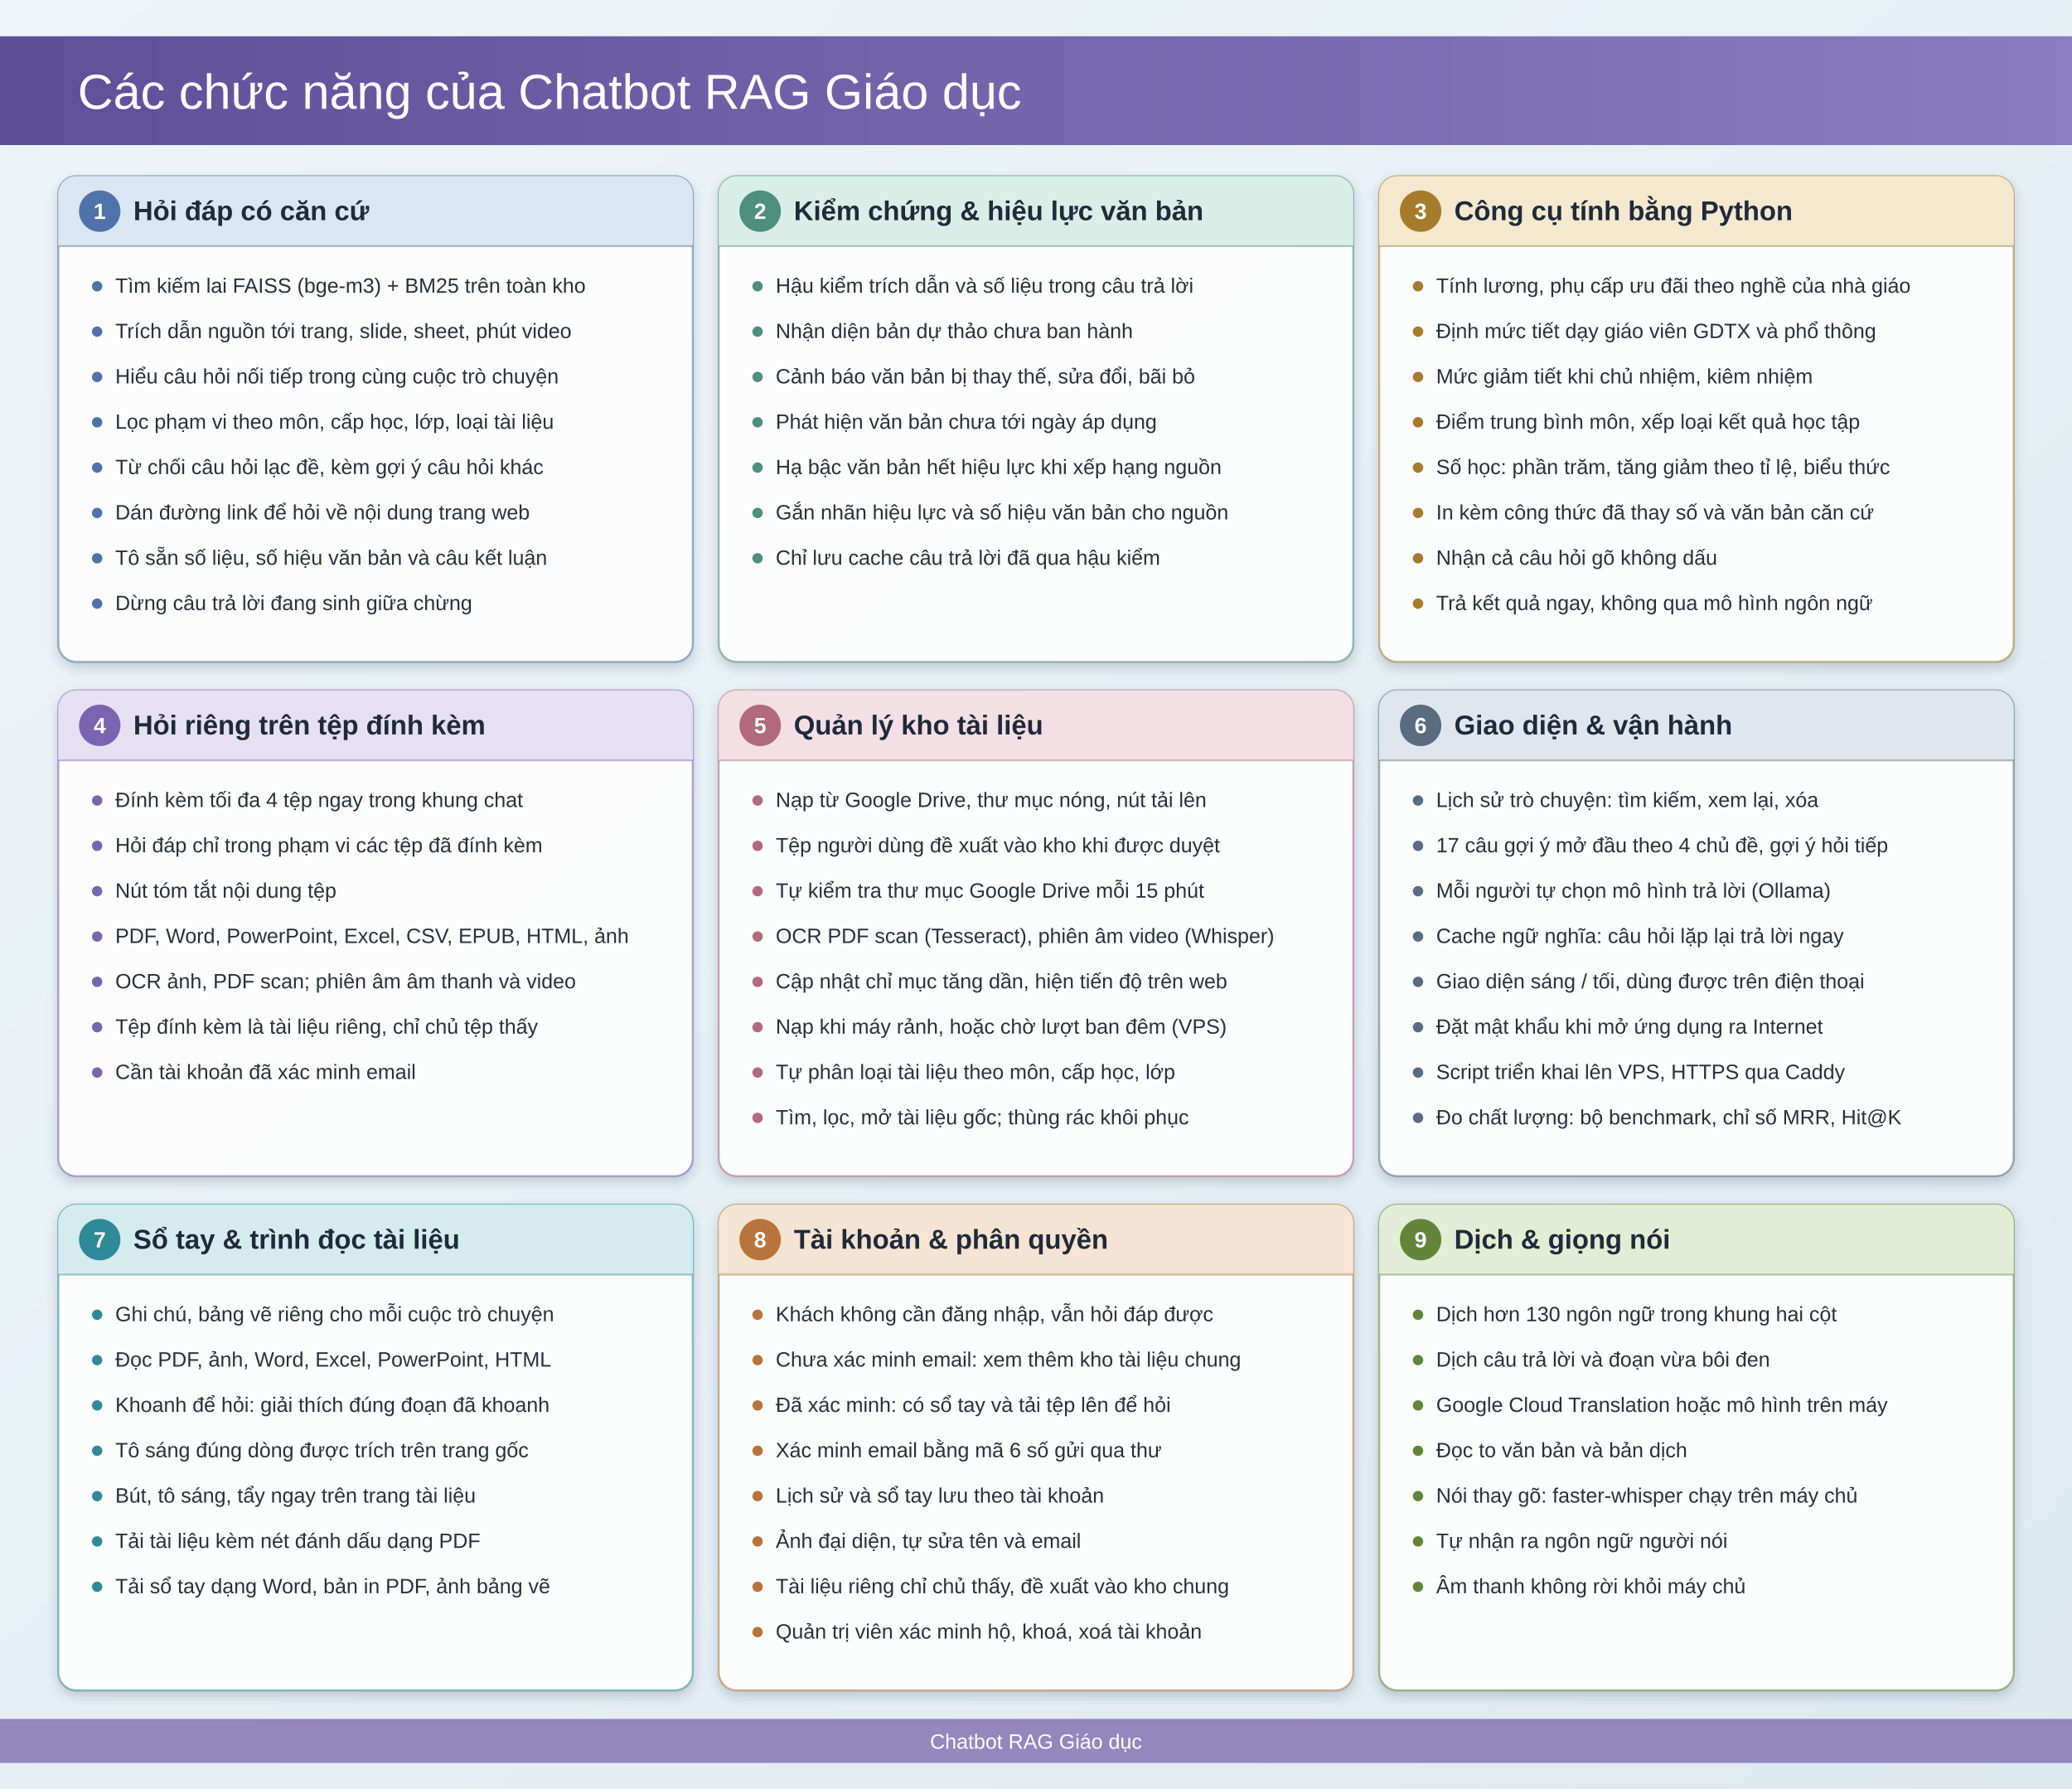
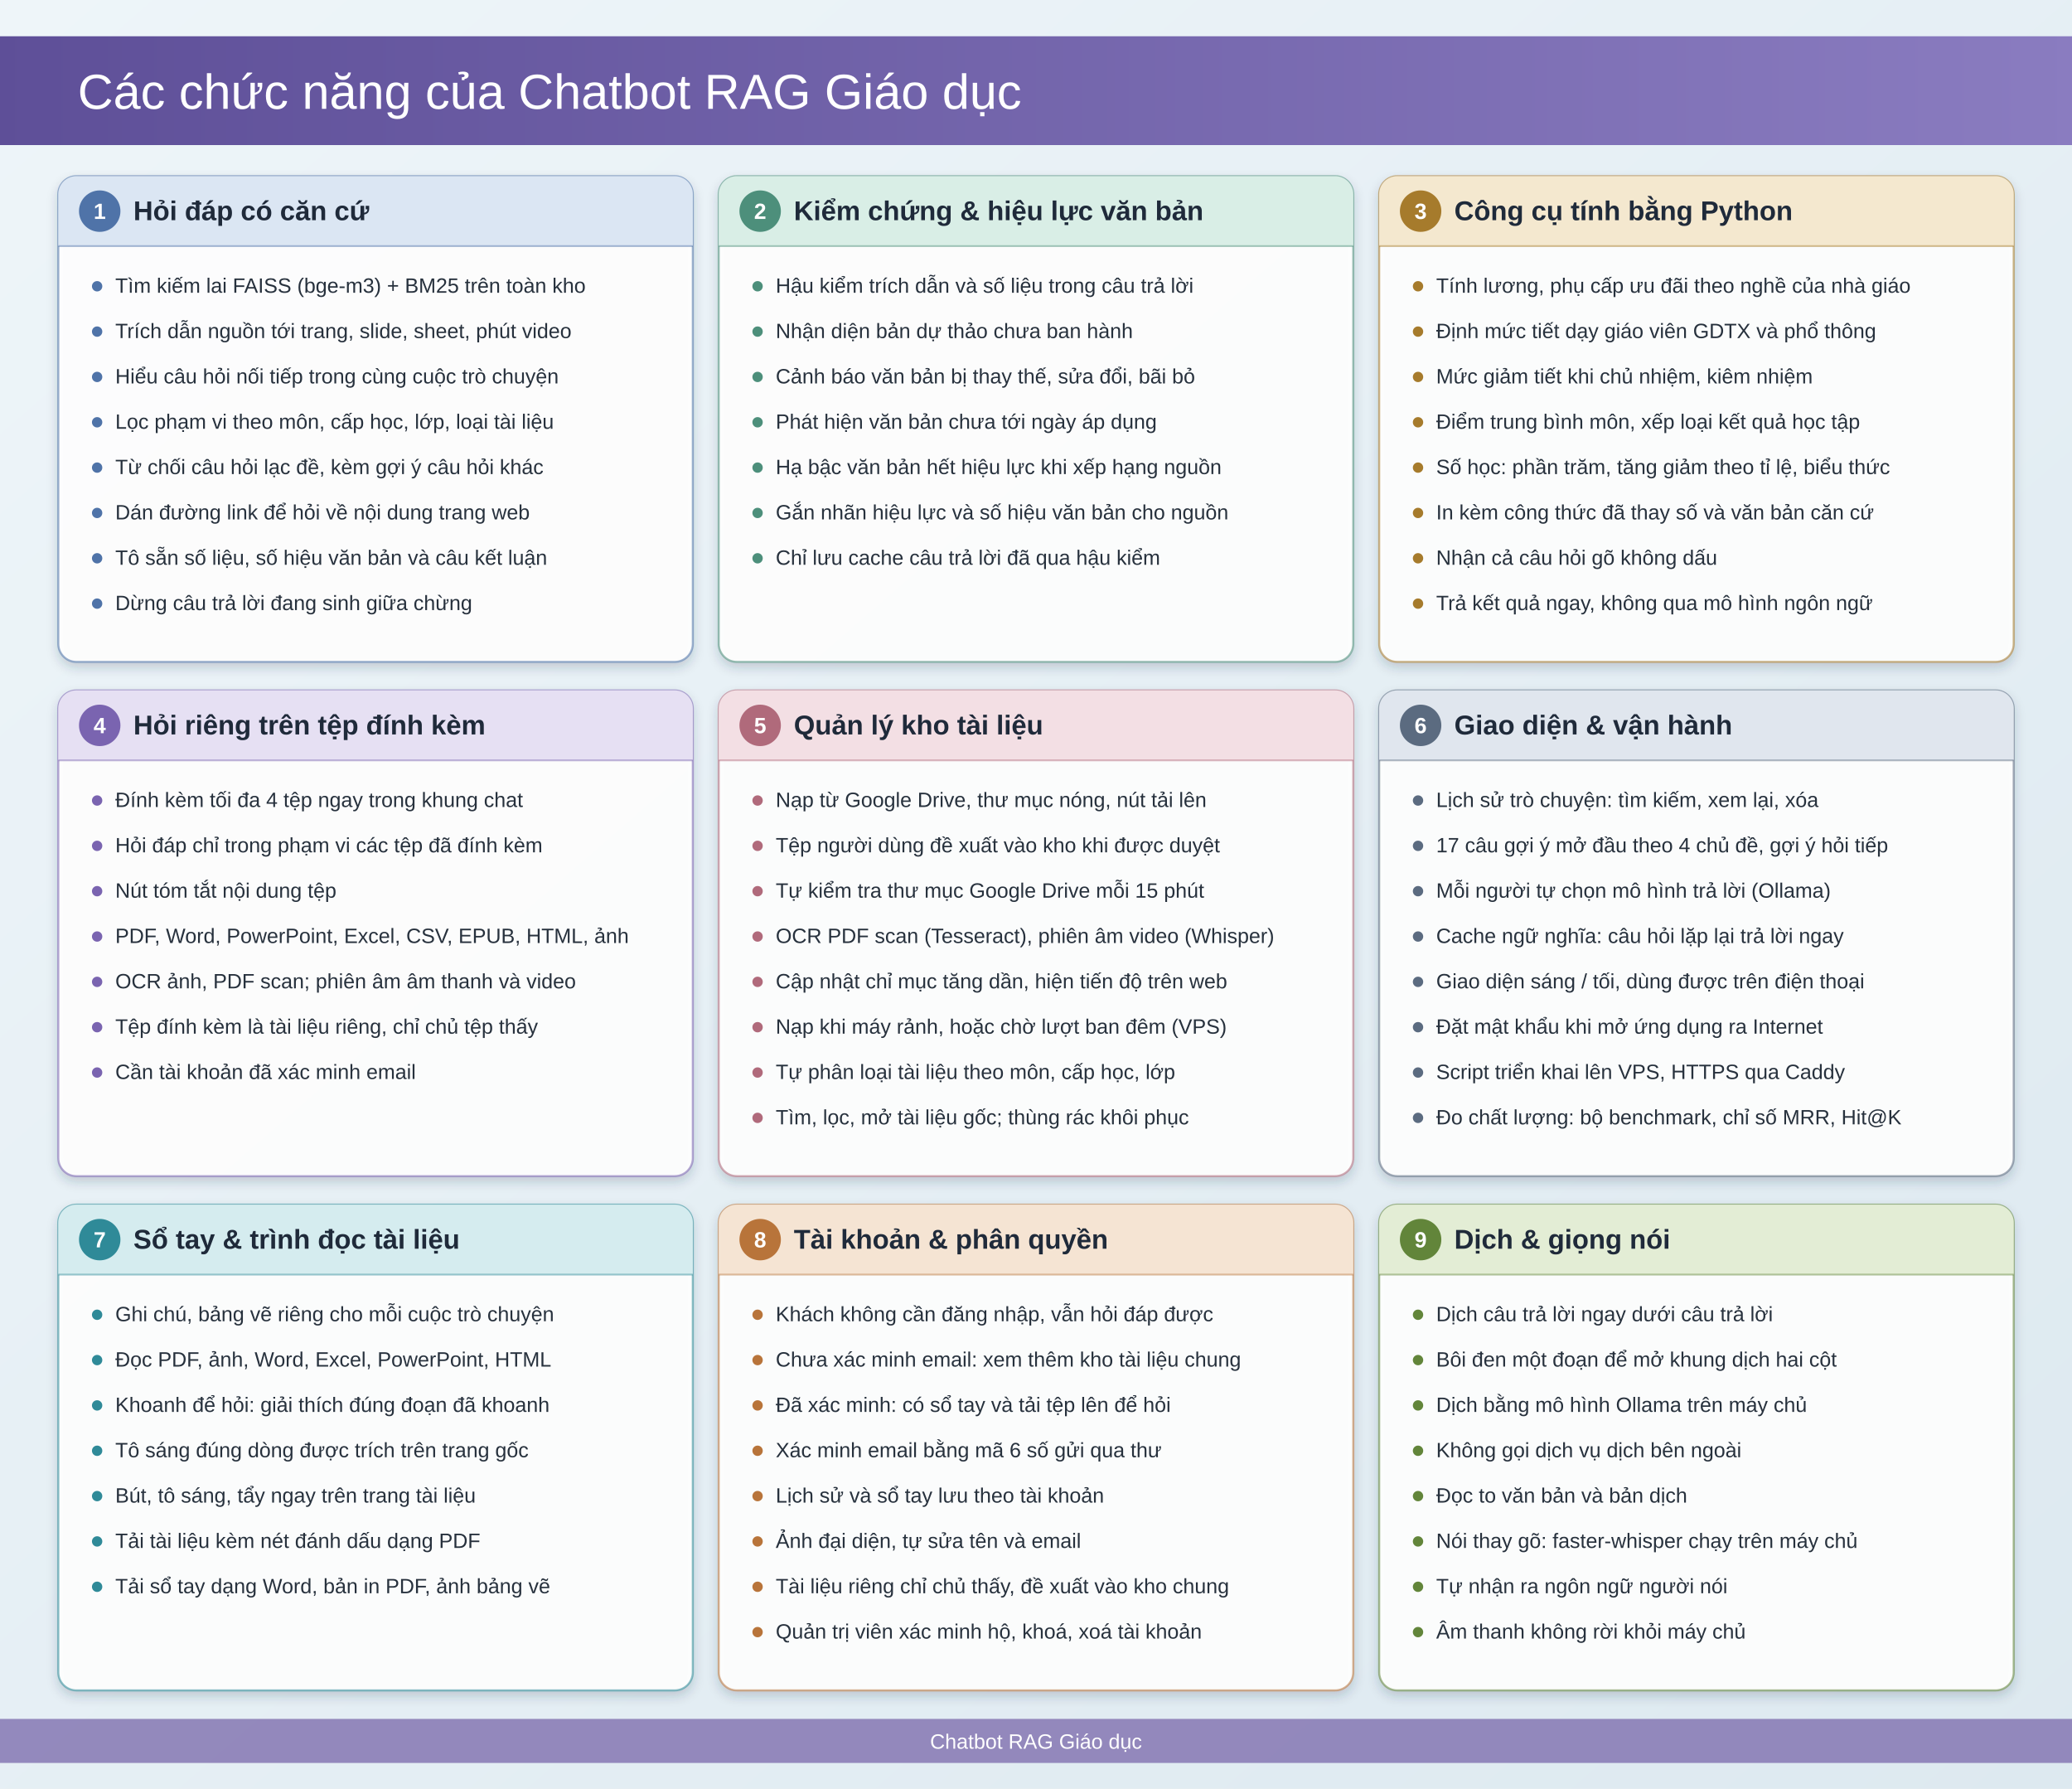
<svg xmlns="http://www.w3.org/2000/svg" viewBox="0 0 1600 1381" width="1600" height="1381" font-family="'Segoe UI', Arial, sans-serif">
  <defs>
    <linearGradient id="nen" x1="0" y1="0" x2="1" y2="1">
      <stop offset="0" stop-color="#eef5f9" />
      <stop offset="1" stop-color="#dde9f0" />
    </linearGradient>
    <linearGradient id="tieude" x1="0" y1="0" x2="1" y2="0">
      <stop offset="0" stop-color="#5e4f98" />
      <stop offset="1" stop-color="#8a7cc0" />
    </linearGradient>
    <filter id="bong" x="-10%" y="-10%" width="120%" height="130%">
      <feDropShadow dx="0" dy="4" stdDeviation="4" flood-color="#2d3a4a" flood-opacity="0.22" />
    </filter>
  </defs>
  <rect width="1600" height="1381" fill="url(#nen)" />
  <rect x="0" y="28" width="1600" height="84" fill="url(#tieude)" />
  <text x="60" y="84" font-size="38" fill="#ffffff">Các chức năng của Chatbot RAG Giáo dục</text>
  <g filter="url(#bong)">
    <rect x="45" y="136" width="490" height="375" rx="14" fill="#ffffff" fill-opacity="0.92" stroke="#4f73a8" stroke-opacity="0.55" stroke-width="1.6" />
  </g>
  <path d="M45,150 a14,14 0 0 1 14,-14 h462 a14,14 0 0 1 14,14 v40 h-490 z" fill="#dbe6f3" />
  <line x1="45" y1="190" x2="535" y2="190" stroke="#4f73a8" stroke-opacity="0.45" stroke-width="1.4" />
  <circle cx="77" cy="163" r="16" fill="#4f73a8" />
  <text x="77" y="169" font-size="17" font-weight="700" fill="#ffffff" text-anchor="middle">1</text>
  <text x="103" y="170" font-size="21" font-weight="700" fill="#1f2a3a">Hỏi đáp có căn cứ</text>
  <circle cx="75" cy="221" r="4" fill="#4f73a8" />
  <text x="89" y="226" font-size="16" fill="#27313d">Tìm kiếm lai FAISS (bge-m3) + BM25 trên toàn kho</text>
  <circle cx="75" cy="256" r="4" fill="#4f73a8" />
  <text x="89" y="261" font-size="16" fill="#27313d">Trích dẫn nguồn tới trang, slide, sheet, phút video</text>
  <circle cx="75" cy="291" r="4" fill="#4f73a8" />
  <text x="89" y="296" font-size="16" fill="#27313d">Hiểu câu hỏi nối tiếp trong cùng cuộc trò chuyện</text>
  <circle cx="75" cy="326" r="4" fill="#4f73a8" />
  <text x="89" y="331" font-size="16" fill="#27313d">Lọc phạm vi theo môn, cấp học, lớp, loại tài liệu</text>
  <circle cx="75" cy="361" r="4" fill="#4f73a8" />
  <text x="89" y="366" font-size="16" fill="#27313d">Từ chối câu hỏi lạc đề, kèm gợi ý câu hỏi khác</text>
  <circle cx="75" cy="396" r="4" fill="#4f73a8" />
  <text x="89" y="401" font-size="16" fill="#27313d">Dán đường link để hỏi về nội dung trang web</text>
  <circle cx="75" cy="431" r="4" fill="#4f73a8" />
  <text x="89" y="436" font-size="16" fill="#27313d">Tô sẵn số liệu, số hiệu văn bản và câu kết luận</text>
  <circle cx="75" cy="466" r="4" fill="#4f73a8" />
  <text x="89" y="471" font-size="16" fill="#27313d">Dừng câu trả lời đang sinh giữa chừng</text>
  <g filter="url(#bong)">
    <rect x="555" y="136" width="490" height="375" rx="14" fill="#ffffff" fill-opacity="0.92" stroke="#4d8f7b" stroke-opacity="0.55" stroke-width="1.6" />
  </g>
  <path d="M555,150 a14,14 0 0 1 14,-14 h462 a14,14 0 0 1 14,14 v40 h-490 z" fill="#d9eee6" />
  <line x1="555" y1="190" x2="1045" y2="190" stroke="#4d8f7b" stroke-opacity="0.45" stroke-width="1.4" />
  <circle cx="587" cy="163" r="16" fill="#4d8f7b" />
  <text x="587" y="169" font-size="17" font-weight="700" fill="#ffffff" text-anchor="middle">2</text>
  <text x="613" y="170" font-size="21" font-weight="700" fill="#1f2a3a">Kiểm chứng &amp; hiệu lực văn bản</text>
  <circle cx="585" cy="221" r="4" fill="#4d8f7b" />
  <text x="599" y="226" font-size="16" fill="#27313d">Hậu kiểm trích dẫn và số liệu trong câu trả lời</text>
  <circle cx="585" cy="256" r="4" fill="#4d8f7b" />
  <text x="599" y="261" font-size="16" fill="#27313d">Nhận diện bản dự thảo chưa ban hành</text>
  <circle cx="585" cy="291" r="4" fill="#4d8f7b" />
  <text x="599" y="296" font-size="16" fill="#27313d">Cảnh báo văn bản bị thay thế, sửa đổi, bãi bỏ</text>
  <circle cx="585" cy="326" r="4" fill="#4d8f7b" />
  <text x="599" y="331" font-size="16" fill="#27313d">Phát hiện văn bản chưa tới ngày áp dụng</text>
  <circle cx="585" cy="361" r="4" fill="#4d8f7b" />
  <text x="599" y="366" font-size="16" fill="#27313d">Hạ bậc văn bản hết hiệu lực khi xếp hạng nguồn</text>
  <circle cx="585" cy="396" r="4" fill="#4d8f7b" />
  <text x="599" y="401" font-size="16" fill="#27313d">Gắn nhãn hiệu lực và số hiệu văn bản cho nguồn</text>
  <circle cx="585" cy="431" r="4" fill="#4d8f7b" />
  <text x="599" y="436" font-size="16" fill="#27313d">Chỉ lưu cache câu trả lời đã qua hậu kiểm</text>
  <g filter="url(#bong)">
    <rect x="1065" y="136" width="490" height="375" rx="14" fill="#ffffff" fill-opacity="0.92" stroke="#a67b2c" stroke-opacity="0.55" stroke-width="1.6" />
  </g>
  <path d="M1065,150 a14,14 0 0 1 14,-14 h462 a14,14 0 0 1 14,14 v40 h-490 z" fill="#f4e8cf" />
  <line x1="1065" y1="190" x2="1555" y2="190" stroke="#a67b2c" stroke-opacity="0.45" stroke-width="1.4" />
  <circle cx="1097" cy="163" r="16" fill="#a67b2c" />
  <text x="1097" y="169" font-size="17" font-weight="700" fill="#ffffff" text-anchor="middle">3</text>
  <text x="1123" y="170" font-size="21" font-weight="700" fill="#1f2a3a">Công cụ tính bằng Python</text>
  <circle cx="1095" cy="221" r="4" fill="#a67b2c" />
  <text x="1109" y="226" font-size="16" fill="#27313d">Tính lương, phụ cấp ưu đãi theo nghề của nhà giáo</text>
  <circle cx="1095" cy="256" r="4" fill="#a67b2c" />
  <text x="1109" y="261" font-size="16" fill="#27313d">Định mức tiết dạy giáo viên GDTX và phổ thông</text>
  <circle cx="1095" cy="291" r="4" fill="#a67b2c" />
  <text x="1109" y="296" font-size="16" fill="#27313d">Mức giảm tiết khi chủ nhiệm, kiêm nhiệm</text>
  <circle cx="1095" cy="326" r="4" fill="#a67b2c" />
  <text x="1109" y="331" font-size="16" fill="#27313d">Điểm trung bình môn, xếp loại kết quả học tập</text>
  <circle cx="1095" cy="361" r="4" fill="#a67b2c" />
  <text x="1109" y="366" font-size="16" fill="#27313d">Số học: phần trăm, tăng giảm theo tỉ lệ, biểu thức</text>
  <circle cx="1095" cy="396" r="4" fill="#a67b2c" />
  <text x="1109" y="401" font-size="16" fill="#27313d">In kèm công thức đã thay số và văn bản căn cứ</text>
  <circle cx="1095" cy="431" r="4" fill="#a67b2c" />
  <text x="1109" y="436" font-size="16" fill="#27313d">Nhận cả câu hỏi gõ không dấu</text>
  <circle cx="1095" cy="466" r="4" fill="#a67b2c" />
  <text x="1109" y="471" font-size="16" fill="#27313d">Trả kết quả ngay, không qua mô hình ngôn ngữ</text>
  <g filter="url(#bong)">
    <rect x="45" y="533" width="490" height="375" rx="14" fill="#ffffff" fill-opacity="0.92" stroke="#7a64b0" stroke-opacity="0.55" stroke-width="1.6" />
  </g>
  <path d="M45,547 a14,14 0 0 1 14,-14 h462 a14,14 0 0 1 14,14 v40 h-490 z" fill="#e6e0f3" />
  <line x1="45" y1="587" x2="535" y2="587" stroke="#7a64b0" stroke-opacity="0.45" stroke-width="1.4" />
  <circle cx="77" cy="560" r="16" fill="#7a64b0" />
  <text x="77" y="566" font-size="17" font-weight="700" fill="#ffffff" text-anchor="middle">4</text>
  <text x="103" y="567" font-size="21" font-weight="700" fill="#1f2a3a">Hỏi riêng trên tệp đính kèm</text>
  <circle cx="75" cy="618" r="4" fill="#7a64b0" />
  <text x="89" y="623" font-size="16" fill="#27313d">Đính kèm tối đa 4 tệp ngay trong khung chat</text>
  <circle cx="75" cy="653" r="4" fill="#7a64b0" />
  <text x="89" y="658" font-size="16" fill="#27313d">Hỏi đáp chỉ trong phạm vi các tệp đã đính kèm</text>
  <circle cx="75" cy="688" r="4" fill="#7a64b0" />
  <text x="89" y="693" font-size="16" fill="#27313d">Nút tóm tắt nội dung tệp</text>
  <circle cx="75" cy="723" r="4" fill="#7a64b0" />
  <text x="89" y="728" font-size="16" fill="#27313d">PDF, Word, PowerPoint, Excel, CSV, EPUB, HTML, ảnh</text>
  <circle cx="75" cy="758" r="4" fill="#7a64b0" />
  <text x="89" y="763" font-size="16" fill="#27313d">OCR ảnh, PDF scan; phiên âm âm thanh và video</text>
  <circle cx="75" cy="793" r="4" fill="#7a64b0" />
  <text x="89" y="798" font-size="16" fill="#27313d">Tệp đính kèm là tài liệu riêng, chỉ chủ tệp thấy</text>
  <circle cx="75" cy="828" r="4" fill="#7a64b0" />
  <text x="89" y="833" font-size="16" fill="#27313d">Cần tài khoản đã xác minh email</text>
  <g filter="url(#bong)">
    <rect x="555" y="533" width="490" height="375" rx="14" fill="#ffffff" fill-opacity="0.92" stroke="#b06a7b" stroke-opacity="0.55" stroke-width="1.6" />
  </g>
  <path d="M555,547 a14,14 0 0 1 14,-14 h462 a14,14 0 0 1 14,14 v40 h-490 z" fill="#f3dfe4" />
  <line x1="555" y1="587" x2="1045" y2="587" stroke="#b06a7b" stroke-opacity="0.45" stroke-width="1.4" />
  <circle cx="587" cy="560" r="16" fill="#b06a7b" />
  <text x="587" y="566" font-size="17" font-weight="700" fill="#ffffff" text-anchor="middle">5</text>
  <text x="613" y="567" font-size="21" font-weight="700" fill="#1f2a3a">Quản lý kho tài liệu</text>
  <circle cx="585" cy="618" r="4" fill="#b06a7b" />
  <text x="599" y="623" font-size="16" fill="#27313d">Nạp từ Google Drive, thư mục nóng, nút tải lên</text>
  <circle cx="585" cy="653" r="4" fill="#b06a7b" />
  <text x="599" y="658" font-size="16" fill="#27313d">Tệp người dùng đề xuất vào kho khi được duyệt</text>
  <circle cx="585" cy="688" r="4" fill="#b06a7b" />
  <text x="599" y="693" font-size="16" fill="#27313d">Tự kiểm tra thư mục Google Drive mỗi 15 phút</text>
  <circle cx="585" cy="723" r="4" fill="#b06a7b" />
  <text x="599" y="728" font-size="16" fill="#27313d">OCR PDF scan (Tesseract), phiên âm video (Whisper)</text>
  <circle cx="585" cy="758" r="4" fill="#b06a7b" />
  <text x="599" y="763" font-size="16" fill="#27313d">Cập nhật chỉ mục tăng dần, hiện tiến độ trên web</text>
  <circle cx="585" cy="793" r="4" fill="#b06a7b" />
  <text x="599" y="798" font-size="16" fill="#27313d">Nạp khi máy rảnh, hoặc chờ lượt ban đêm (VPS)</text>
  <circle cx="585" cy="828" r="4" fill="#b06a7b" />
  <text x="599" y="833" font-size="16" fill="#27313d">Tự phân loại tài liệu theo môn, cấp học, lớp</text>
  <circle cx="585" cy="863" r="4" fill="#b06a7b" />
  <text x="599" y="868" font-size="16" fill="#27313d">Tìm, lọc, mở tài liệu gốc; thùng rác khôi phục</text>
  <g filter="url(#bong)">
    <rect x="1065" y="533" width="490" height="375" rx="14" fill="#ffffff" fill-opacity="0.92" stroke="#5b6b80" stroke-opacity="0.55" stroke-width="1.6" />
  </g>
  <path d="M1065,547 a14,14 0 0 1 14,-14 h462 a14,14 0 0 1 14,14 v40 h-490 z" fill="#e0e6ee" />
  <line x1="1065" y1="587" x2="1555" y2="587" stroke="#5b6b80" stroke-opacity="0.45" stroke-width="1.4" />
  <circle cx="1097" cy="560" r="16" fill="#5b6b80" />
  <text x="1097" y="566" font-size="17" font-weight="700" fill="#ffffff" text-anchor="middle">6</text>
  <text x="1123" y="567" font-size="21" font-weight="700" fill="#1f2a3a">Giao diện &amp; vận hành</text>
  <circle cx="1095" cy="618" r="4" fill="#5b6b80" />
  <text x="1109" y="623" font-size="16" fill="#27313d">Lịch sử trò chuyện: tìm kiếm, xem lại, xóa</text>
  <circle cx="1095" cy="653" r="4" fill="#5b6b80" />
  <text x="1109" y="658" font-size="16" fill="#27313d">17 câu gợi ý mở đầu theo 4 chủ đề, gợi ý hỏi tiếp</text>
  <circle cx="1095" cy="688" r="4" fill="#5b6b80" />
  <text x="1109" y="693" font-size="16" fill="#27313d">Mỗi người tự chọn mô hình trả lời (Ollama)</text>
  <circle cx="1095" cy="723" r="4" fill="#5b6b80" />
  <text x="1109" y="728" font-size="16" fill="#27313d">Cache ngữ nghĩa: câu hỏi lặp lại trả lời ngay</text>
  <circle cx="1095" cy="758" r="4" fill="#5b6b80" />
  <text x="1109" y="763" font-size="16" fill="#27313d">Giao diện sáng / tối, dùng được trên điện thoại</text>
  <circle cx="1095" cy="793" r="4" fill="#5b6b80" />
  <text x="1109" y="798" font-size="16" fill="#27313d">Đặt mật khẩu khi mở ứng dụng ra Internet</text>
  <circle cx="1095" cy="828" r="4" fill="#5b6b80" />
  <text x="1109" y="833" font-size="16" fill="#27313d">Script triển khai lên VPS, HTTPS qua Caddy</text>
  <circle cx="1095" cy="863" r="4" fill="#5b6b80" />
  <text x="1109" y="868" font-size="16" fill="#27313d">Đo chất lượng: bộ benchmark, chỉ số MRR, Hit@K</text>
  <g filter="url(#bong)">
    <rect x="45" y="930" width="490" height="375" rx="14" fill="#ffffff" fill-opacity="0.92" stroke="#2f8a98" stroke-opacity="0.55" stroke-width="1.6" />
  </g>
  <path d="M45,944 a14,14 0 0 1 14,-14 h462 a14,14 0 0 1 14,14 v40 h-490 z" fill="#d5ecef" />
  <line x1="45" y1="984" x2="535" y2="984" stroke="#2f8a98" stroke-opacity="0.45" stroke-width="1.4" />
  <circle cx="77" cy="957" r="16" fill="#2f8a98" />
  <text x="77" y="963" font-size="17" font-weight="700" fill="#ffffff" text-anchor="middle">7</text>
  <text x="103" y="964" font-size="21" font-weight="700" fill="#1f2a3a">Sổ tay &amp; trình đọc tài liệu</text>
  <circle cx="75" cy="1015" r="4" fill="#2f8a98" />
  <text x="89" y="1020" font-size="16" fill="#27313d">Ghi chú, bảng vẽ riêng cho mỗi cuộc trò chuyện</text>
  <circle cx="75" cy="1050" r="4" fill="#2f8a98" />
  <text x="89" y="1055" font-size="16" fill="#27313d">Đọc PDF, ảnh, Word, Excel, PowerPoint, HTML</text>
  <circle cx="75" cy="1085" r="4" fill="#2f8a98" />
  <text x="89" y="1090" font-size="16" fill="#27313d">Khoanh để hỏi: giải thích đúng đoạn đã khoanh</text>
  <circle cx="75" cy="1120" r="4" fill="#2f8a98" />
  <text x="89" y="1125" font-size="16" fill="#27313d">Tô sáng đúng dòng được trích trên trang gốc</text>
  <circle cx="75" cy="1155" r="4" fill="#2f8a98" />
  <text x="89" y="1160" font-size="16" fill="#27313d">Bút, tô sáng, tẩy ngay trên trang tài liệu</text>
  <circle cx="75" cy="1190" r="4" fill="#2f8a98" />
  <text x="89" y="1195" font-size="16" fill="#27313d">Tải tài liệu kèm nét đánh dấu dạng PDF</text>
  <circle cx="75" cy="1225" r="4" fill="#2f8a98" />
  <text x="89" y="1230" font-size="16" fill="#27313d">Tải sổ tay dạng Word, bản in PDF, ảnh bảng vẽ</text>
  <g filter="url(#bong)">
    <rect x="555" y="930" width="490" height="375" rx="14" fill="#ffffff" fill-opacity="0.92" stroke="#b8743a" stroke-opacity="0.55" stroke-width="1.6" />
  </g>
  <path d="M555,944 a14,14 0 0 1 14,-14 h462 a14,14 0 0 1 14,14 v40 h-490 z" fill="#f5e4d3" />
  <line x1="555" y1="984" x2="1045" y2="984" stroke="#b8743a" stroke-opacity="0.45" stroke-width="1.4" />
  <circle cx="587" cy="957" r="16" fill="#b8743a" />
  <text x="587" y="963" font-size="17" font-weight="700" fill="#ffffff" text-anchor="middle">8</text>
  <text x="613" y="964" font-size="21" font-weight="700" fill="#1f2a3a">Tài khoản &amp; phân quyền</text>
  <circle cx="585" cy="1015" r="4" fill="#b8743a" />
  <text x="599" y="1020" font-size="16" fill="#27313d">Khách không cần đăng nhập, vẫn hỏi đáp được</text>
  <circle cx="585" cy="1050" r="4" fill="#b8743a" />
  <text x="599" y="1055" font-size="16" fill="#27313d">Chưa xác minh email: xem thêm kho tài liệu chung</text>
  <circle cx="585" cy="1085" r="4" fill="#b8743a" />
  <text x="599" y="1090" font-size="16" fill="#27313d">Đã xác minh: có sổ tay và tải tệp lên để hỏi</text>
  <circle cx="585" cy="1120" r="4" fill="#b8743a" />
  <text x="599" y="1125" font-size="16" fill="#27313d">Xác minh email bằng mã 6 số gửi qua thư</text>
  <circle cx="585" cy="1155" r="4" fill="#b8743a" />
  <text x="599" y="1160" font-size="16" fill="#27313d">Lịch sử và sổ tay lưu theo tài khoản</text>
  <circle cx="585" cy="1190" r="4" fill="#b8743a" />
  <text x="599" y="1195" font-size="16" fill="#27313d">Ảnh đại diện, tự sửa tên và email</text>
  <circle cx="585" cy="1225" r="4" fill="#b8743a" />
  <text x="599" y="1230" font-size="16" fill="#27313d">Tài liệu riêng chỉ chủ thấy, đề xuất vào kho chung</text>
  <circle cx="585" cy="1260" r="4" fill="#b8743a" />
  <text x="599" y="1265" font-size="16" fill="#27313d">Quản trị viên xác minh hộ, khoá, xoá tài khoản</text>
  <g filter="url(#bong)">
    <rect x="1065" y="930" width="490" height="375" rx="14" fill="#ffffff" fill-opacity="0.92" stroke="#62853a" stroke-opacity="0.55" stroke-width="1.6" />
  </g>
  <path d="M1065,944 a14,14 0 0 1 14,-14 h462 a14,14 0 0 1 14,14 v40 h-490 z" fill="#e3edd5" />
  <line x1="1065" y1="984" x2="1555" y2="984" stroke="#62853a" stroke-opacity="0.45" stroke-width="1.4" />
  <circle cx="1097" cy="957" r="16" fill="#62853a" />
  <text x="1097" y="963" font-size="17" font-weight="700" fill="#ffffff" text-anchor="middle">9</text>
  <text x="1123" y="964" font-size="21" font-weight="700" fill="#1f2a3a">Dịch &amp; giọng nói</text>
  <circle cx="1095" cy="1015" r="4" fill="#62853a" />
-   <text x="1109" y="1020" font-size="16" fill="#27313d">Dịch hơn 130 ngôn ngữ trong khung hai cột</text>
+   <text x="1109" y="1020" font-size="16" fill="#27313d">Dịch câu trả lời ngay dưới câu trả lời</text>
  <circle cx="1095" cy="1050" r="4" fill="#62853a" />
-   <text x="1109" y="1055" font-size="16" fill="#27313d">Dịch câu trả lời và đoạn vừa bôi đen</text>
+   <text x="1109" y="1055" font-size="16" fill="#27313d">Bôi đen một đoạn để mở khung dịch hai cột</text>
  <circle cx="1095" cy="1085" r="4" fill="#62853a" />
-   <text x="1109" y="1090" font-size="16" fill="#27313d">Google Cloud Translation hoặc mô hình trên máy</text>
+   <text x="1109" y="1090" font-size="16" fill="#27313d">Dịch bằng mô hình Ollama trên máy chủ</text>
  <circle cx="1095" cy="1120" r="4" fill="#62853a" />
-   <text x="1109" y="1125" font-size="16" fill="#27313d">Đọc to văn bản và bản dịch</text>
+   <text x="1109" y="1125" font-size="16" fill="#27313d">Không gọi dịch vụ dịch bên ngoài</text>
  <circle cx="1095" cy="1155" r="4" fill="#62853a" />
-   <text x="1109" y="1160" font-size="16" fill="#27313d">Nói thay gõ: faster-whisper chạy trên máy chủ</text>
+   <text x="1109" y="1160" font-size="16" fill="#27313d">Đọc to văn bản và bản dịch</text>
  <circle cx="1095" cy="1190" r="4" fill="#62853a" />
-   <text x="1109" y="1195" font-size="16" fill="#27313d">Tự nhận ra ngôn ngữ người nói</text>
+   <text x="1109" y="1195" font-size="16" fill="#27313d">Nói thay gõ: faster-whisper chạy trên máy chủ</text>
  <circle cx="1095" cy="1225" r="4" fill="#62853a" />
-   <text x="1109" y="1230" font-size="16" fill="#27313d">Âm thanh không rời khỏi máy chủ</text>
+   <text x="1109" y="1230" font-size="16" fill="#27313d">Tự nhận ra ngôn ngữ người nói</text>
+   <circle cx="1095" cy="1260" r="4" fill="#62853a" />
+   <text x="1109" y="1265" font-size="16" fill="#27313d">Âm thanh không rời khỏi máy chủ</text>
  <rect x="0" y="1327" width="1600" height="34" fill="#8577b3" opacity="0.85" />
  <text x="800" y="1350" font-size="16" fill="#ffffff" text-anchor="middle">Chatbot RAG Giáo dục</text>
</svg>
